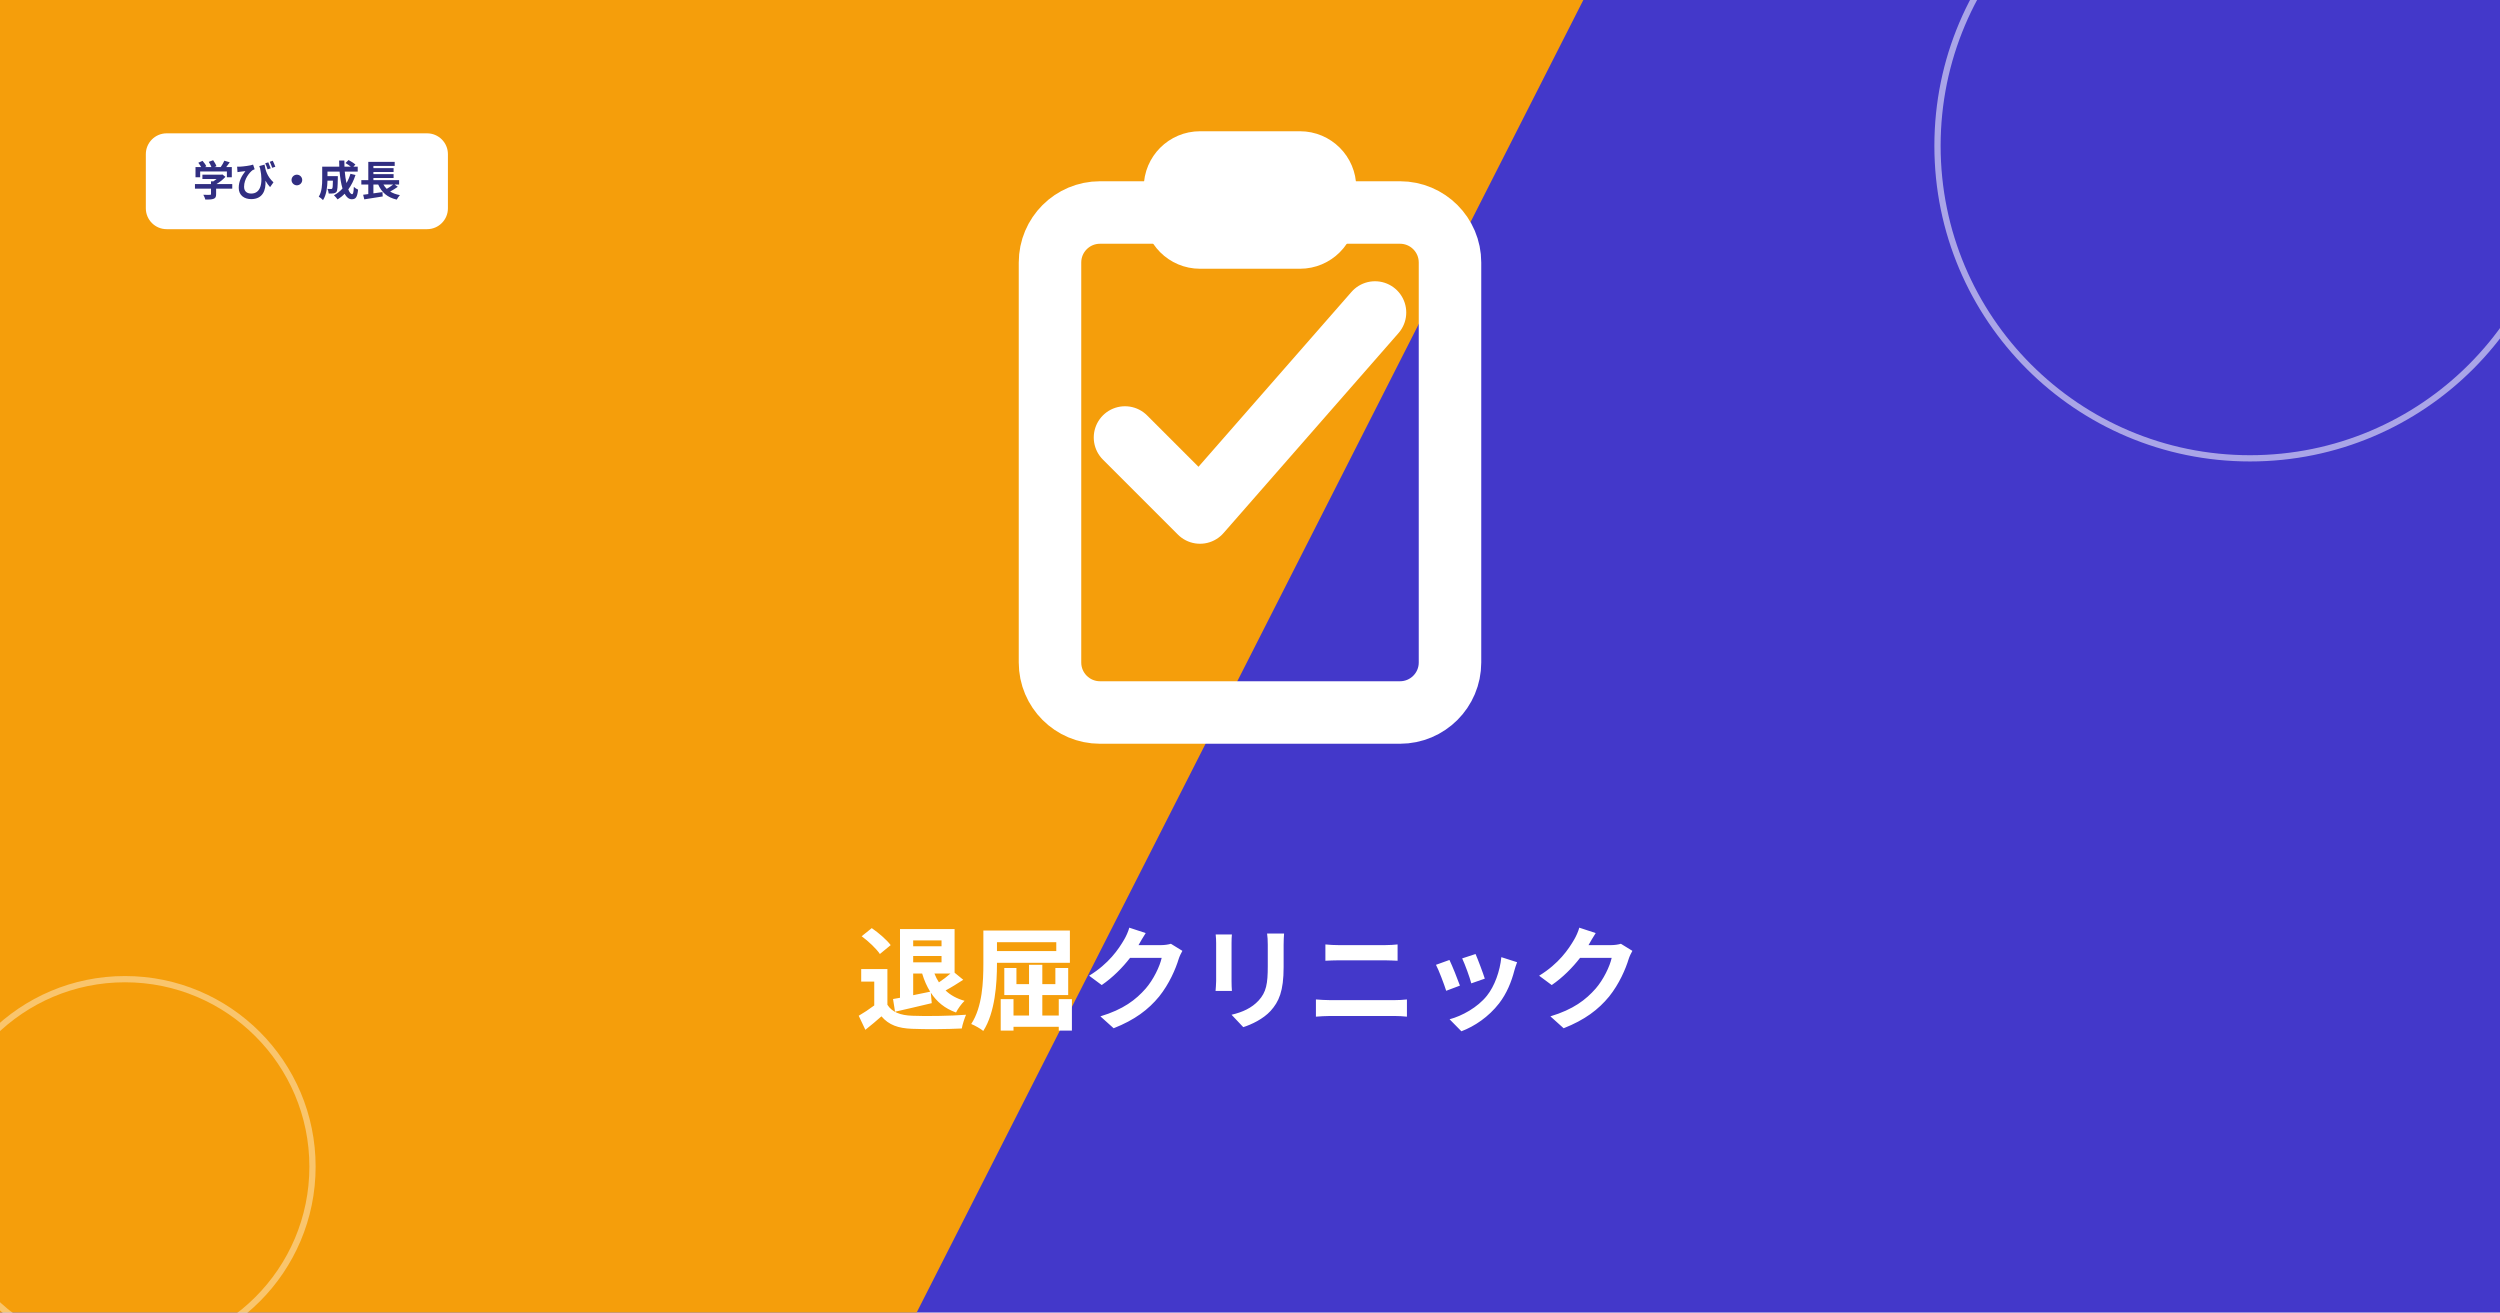
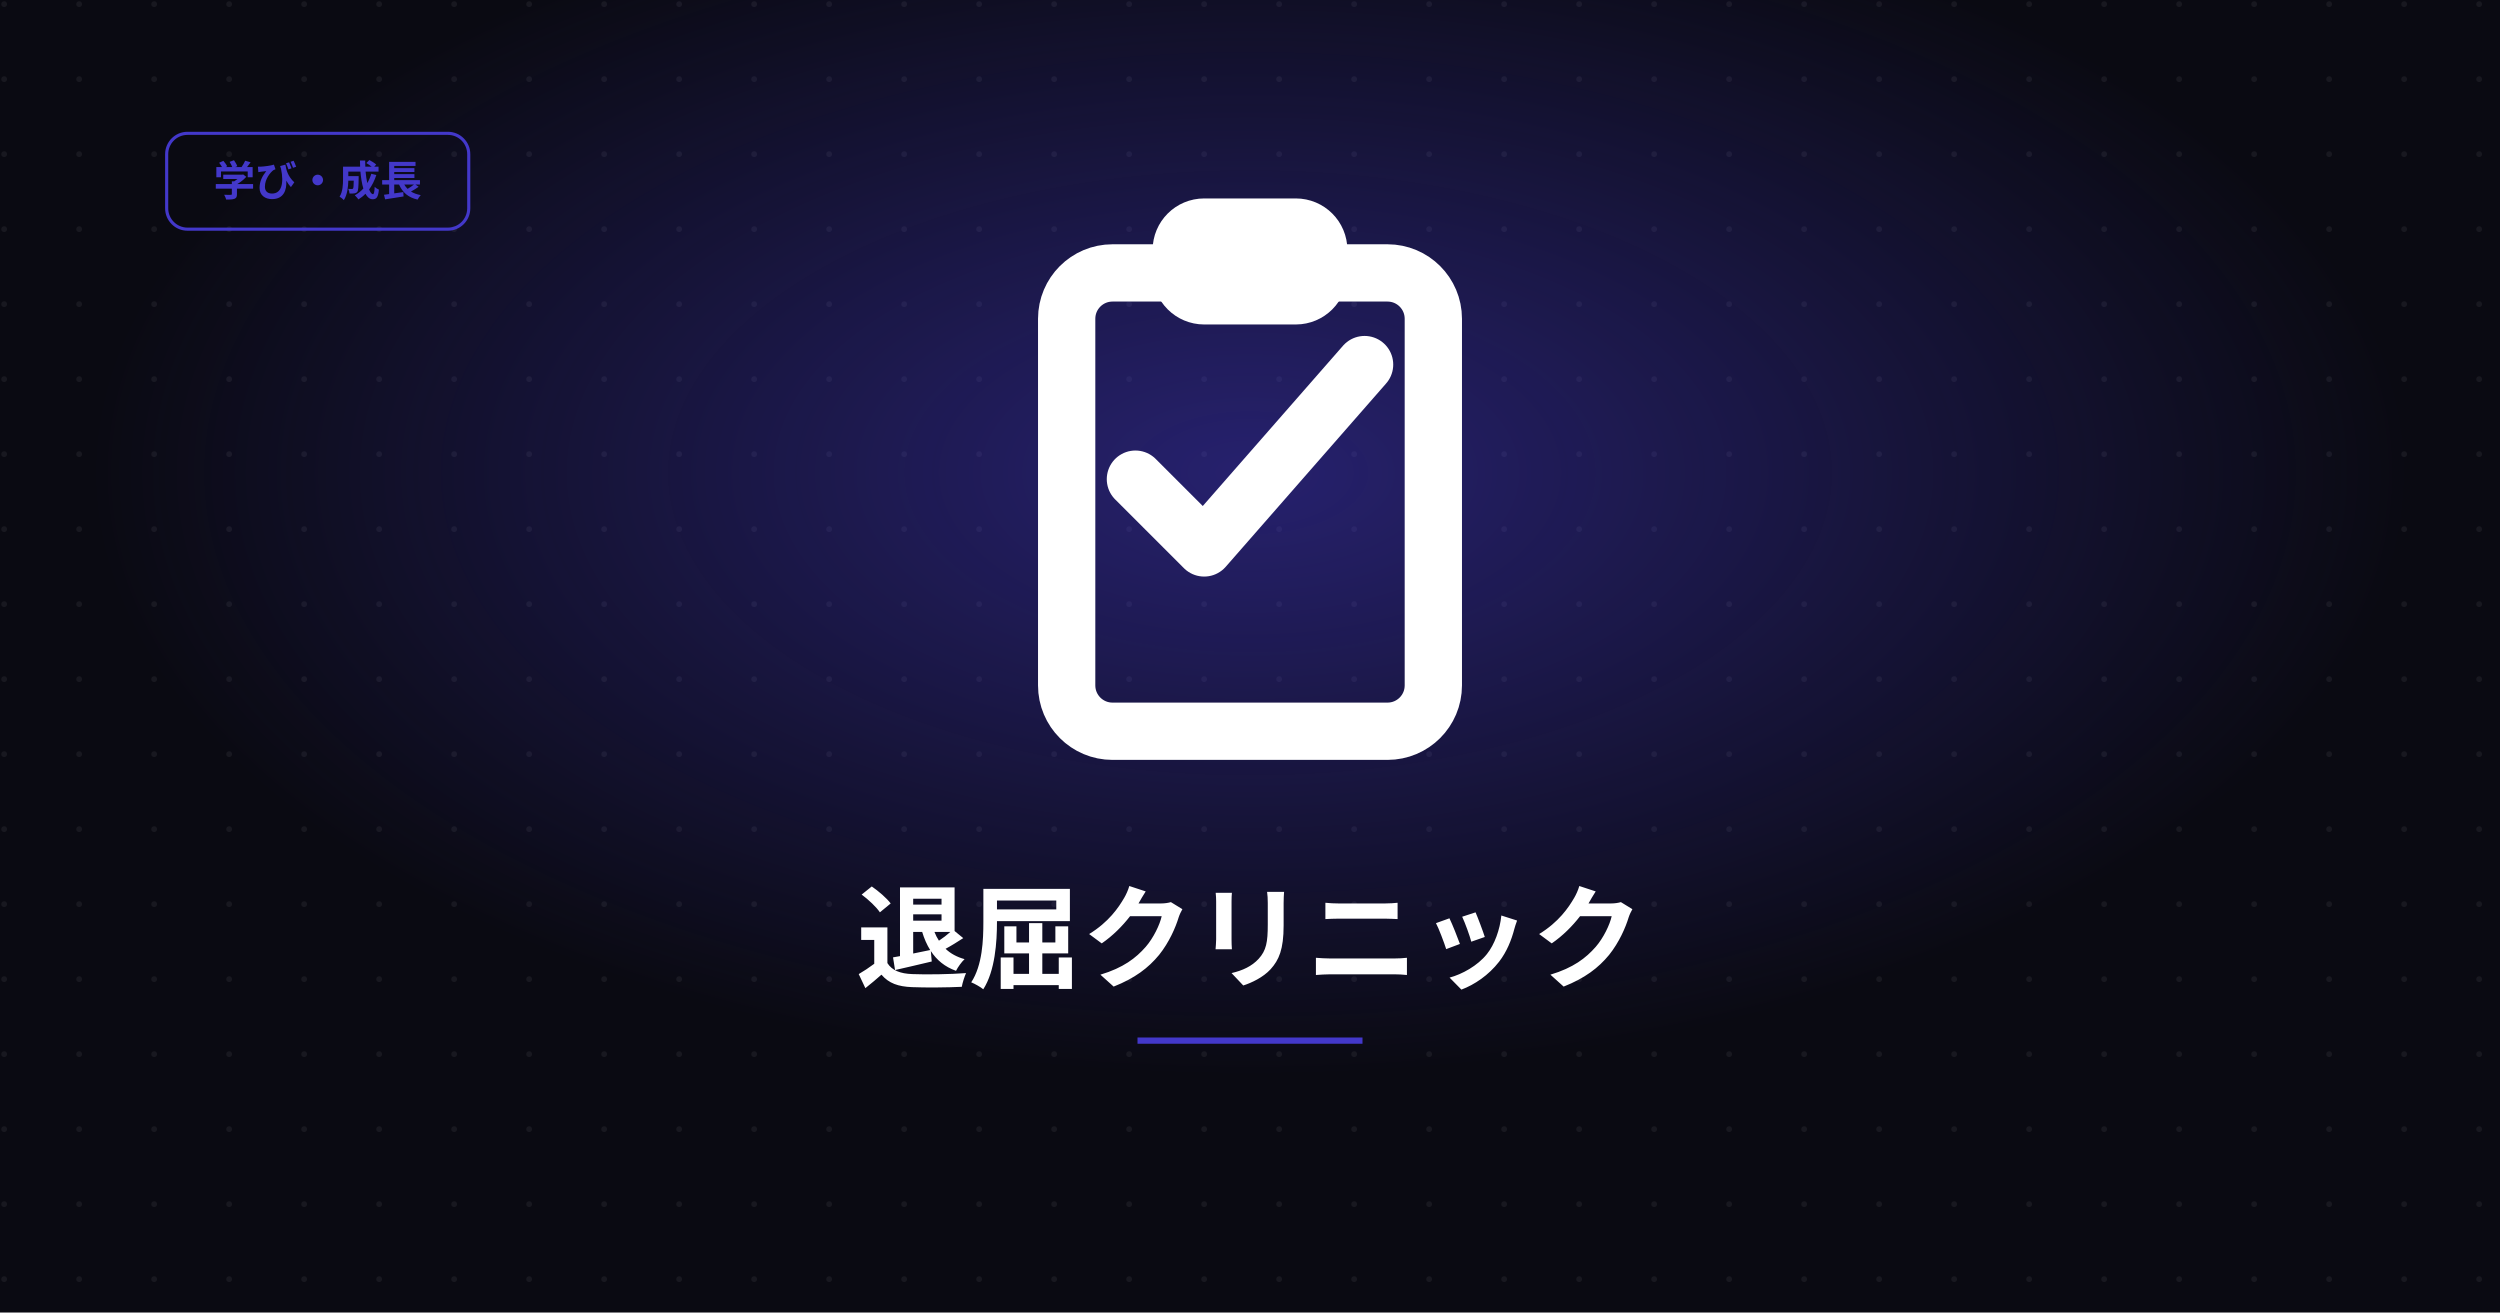
<svg xmlns="http://www.w3.org/2000/svg" viewBox="0 0 1200 630">
-   <rect width="1200" height="630" fill="#4338ca" />
-   <path d="M0 0 L760 0 L440 630 L0 630 Z" fill="#f59e0b" />
-   <circle cx="1080" cy="70" r="150" fill="none" stroke="#ffffff" stroke-width="3" opacity="0.55" />
-   <circle cx="60" cy="560" r="90" fill="none" stroke="#ffffff" stroke-width="3" opacity="0.4" />
-   <rect x="70" y="64" width="145" height="46" rx="10" fill="#ffffff" />
-   <text x="142.5" y="94" font-size="20" font-weight="700" fill="#312e81" text-anchor="middle" font-family="'Noto Sans JP', sans-serif">学び・成長</text>
-   <g transform="translate(600 210) scale(6.0) translate(-32 -32)" fill="none" stroke="#ffffff" stroke-width="5" stroke-linecap="round" stroke-linejoin="round">
+   <defs>
+     <radialGradient id="mn-glow" cx="50%" cy="36%" r="46%">
+       <stop offset="0%" stop-color="#4338ca" stop-opacity="0.5" />
+       <stop offset="100%" stop-color="#4338ca" stop-opacity="0" />
+     </radialGradient>
+     <pattern id="mn-dots" width="36" height="36" patternUnits="userSpaceOnUse">
+       <circle cx="2" cy="2" r="1.4" fill="#ffffff" opacity="0.06" />
+     </pattern>
+   </defs>
+   <rect width="1200" height="630" fill="#0a0a12" />
+   <rect width="1200" height="630" fill="url(#mn-dots)" />
+   <rect width="1200" height="630" fill="url(#mn-glow)" />
+   <rect x="80" y="64" width="145" height="46" rx="10" fill="none" stroke="#4338ca" stroke-width="1.5" />
+   <text x="152.5" y="94" font-size="20" font-weight="700" fill="#4338ca" text-anchor="middle" font-family="'Noto Sans JP', sans-serif">学び・成長</text>
+   <g transform="translate(600 230) scale(5.5) translate(-32 -32)" fill="none" stroke="#ffffff" stroke-width="5" stroke-linecap="round" stroke-linejoin="round">
    <rect x="16" y="14" width="32" height="40" rx="4" />
    <rect x="26" y="10" width="12" height="6" rx="2" />
    <path d="M22 32 L28 38 L42 22" />
  </g>
-   <text x="600" y="490" font-size="54" font-weight="900" text-anchor="middle" fill="#ffffff" font-family="'Noto Sans JP', sans-serif">退屈クリニック</text>
+   <text x="600" y="470" font-size="54" font-weight="900" text-anchor="middle" fill="#ffffff" font-family="'Noto Sans JP', sans-serif">退屈クリニック</text>
+   <rect x="546" y="498" width="108" height="3" fill="#4338ca" />
</svg>
